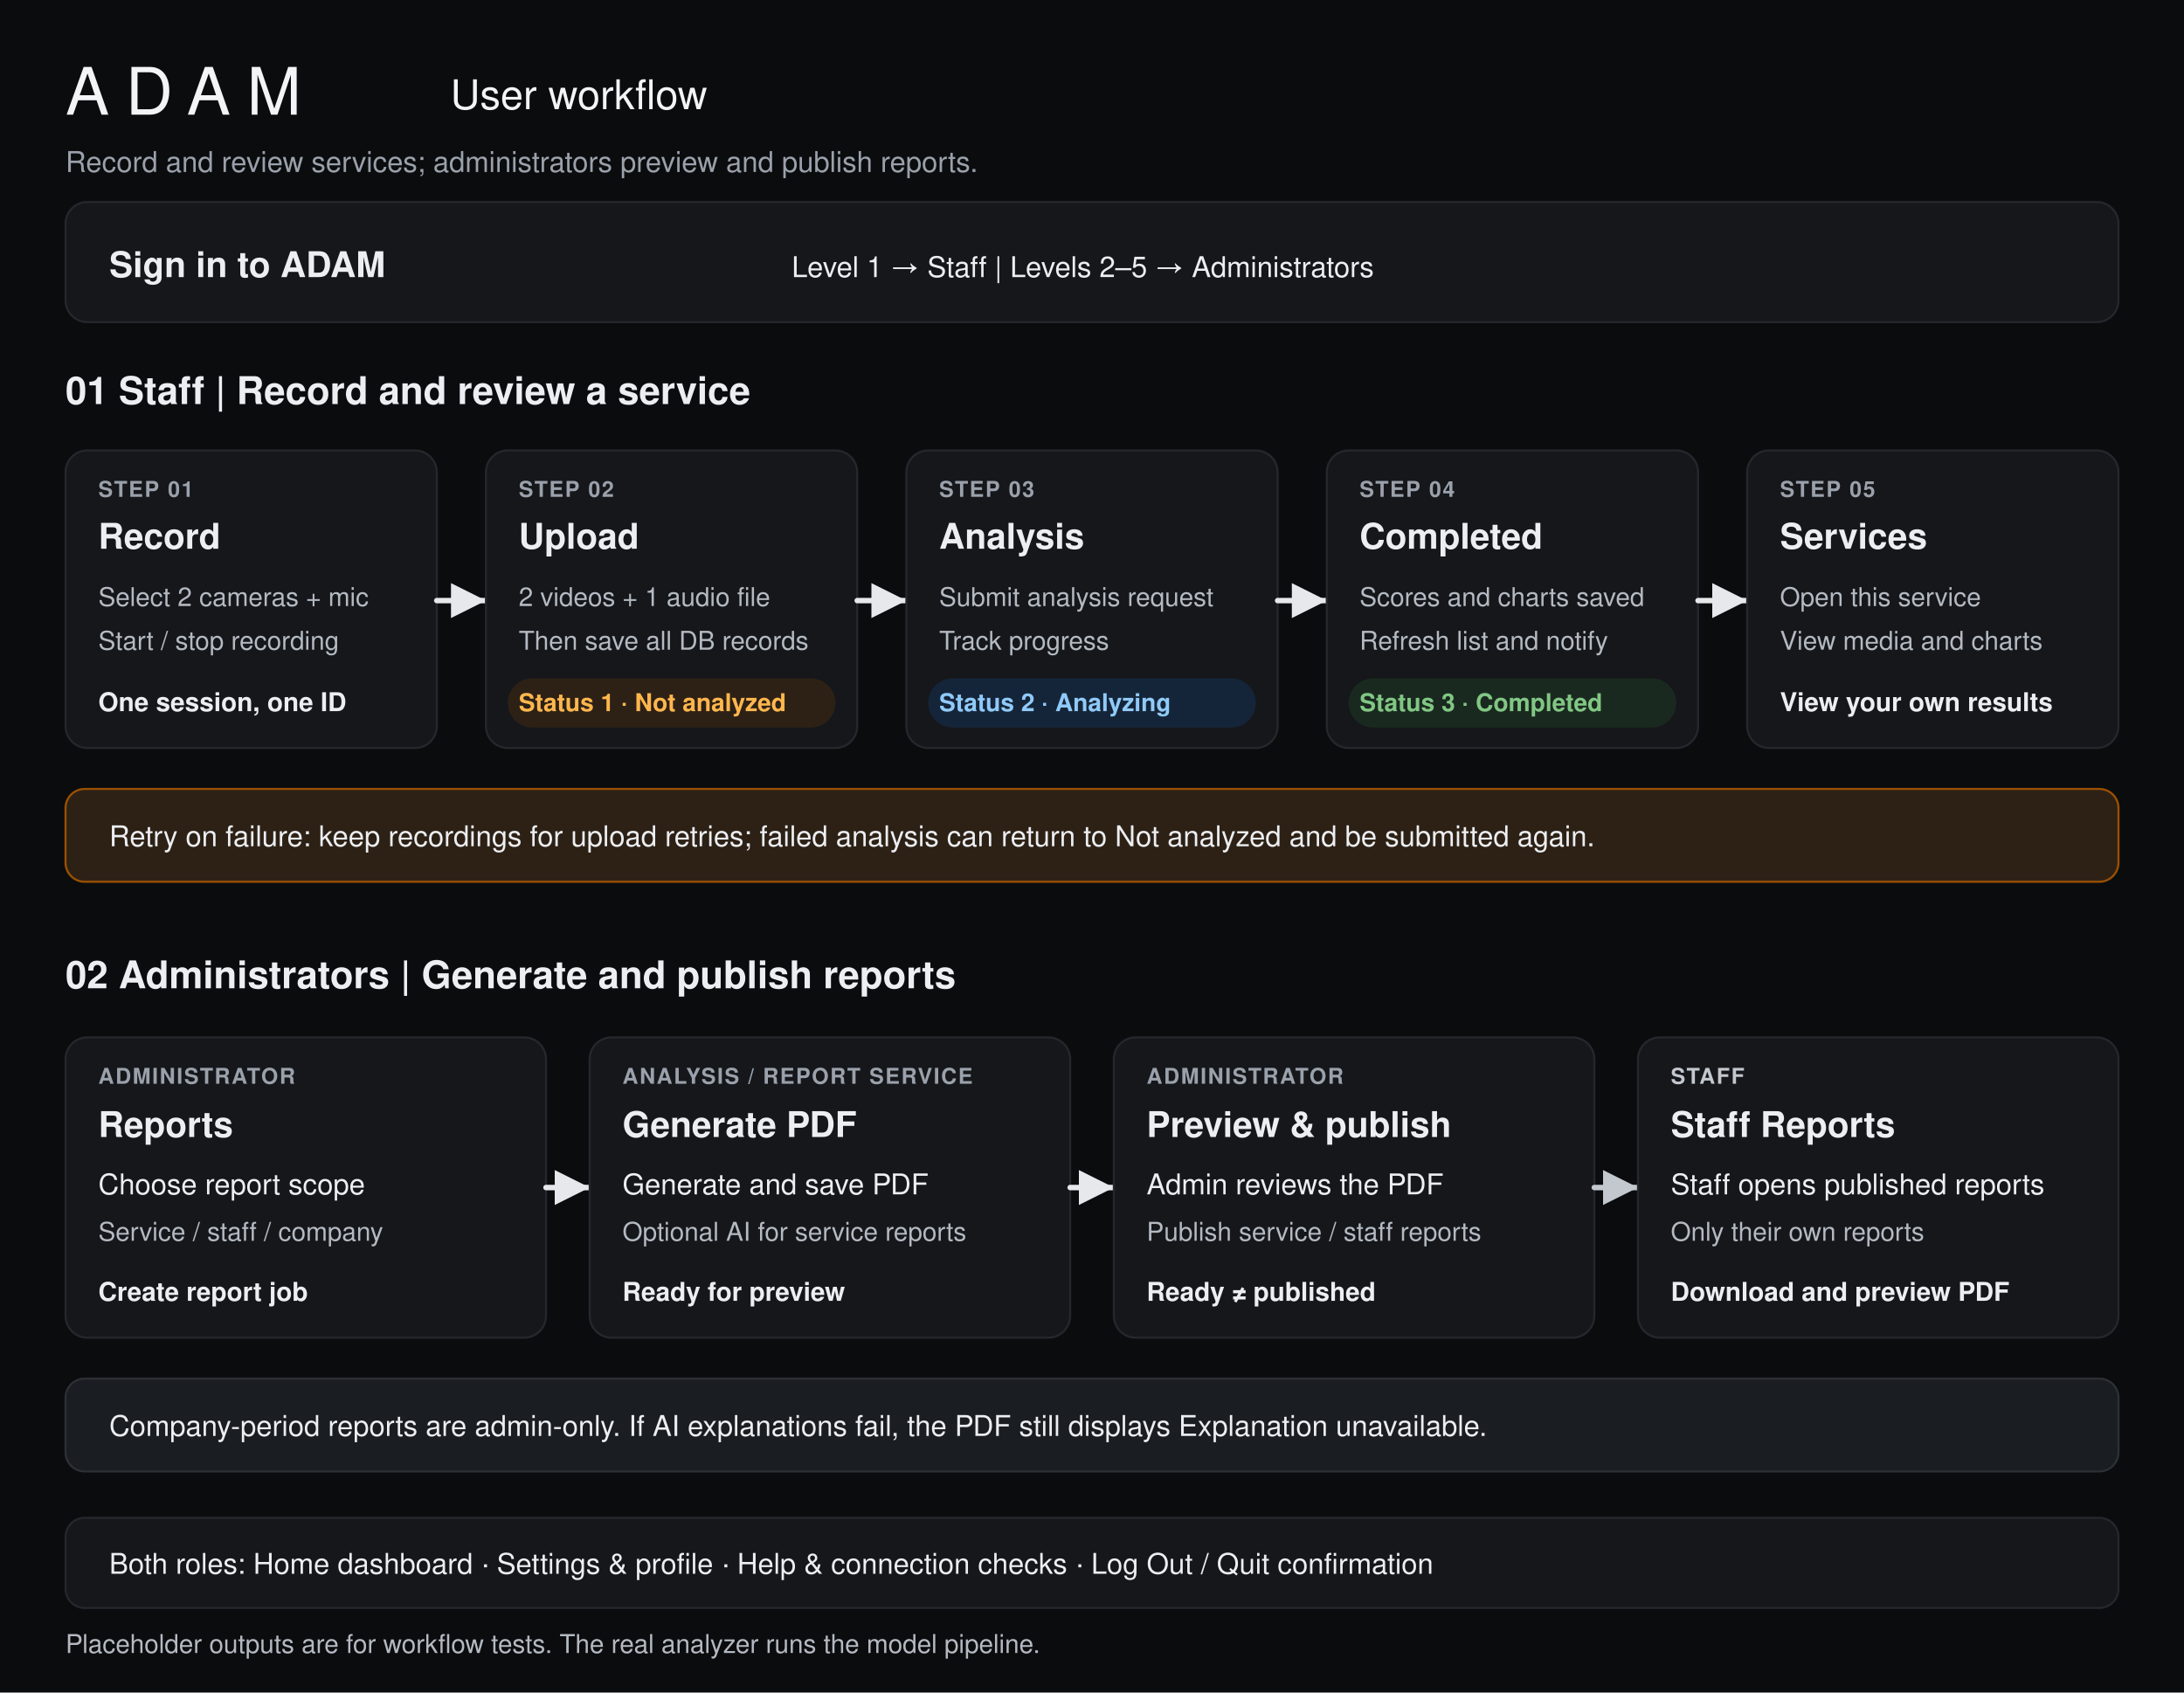
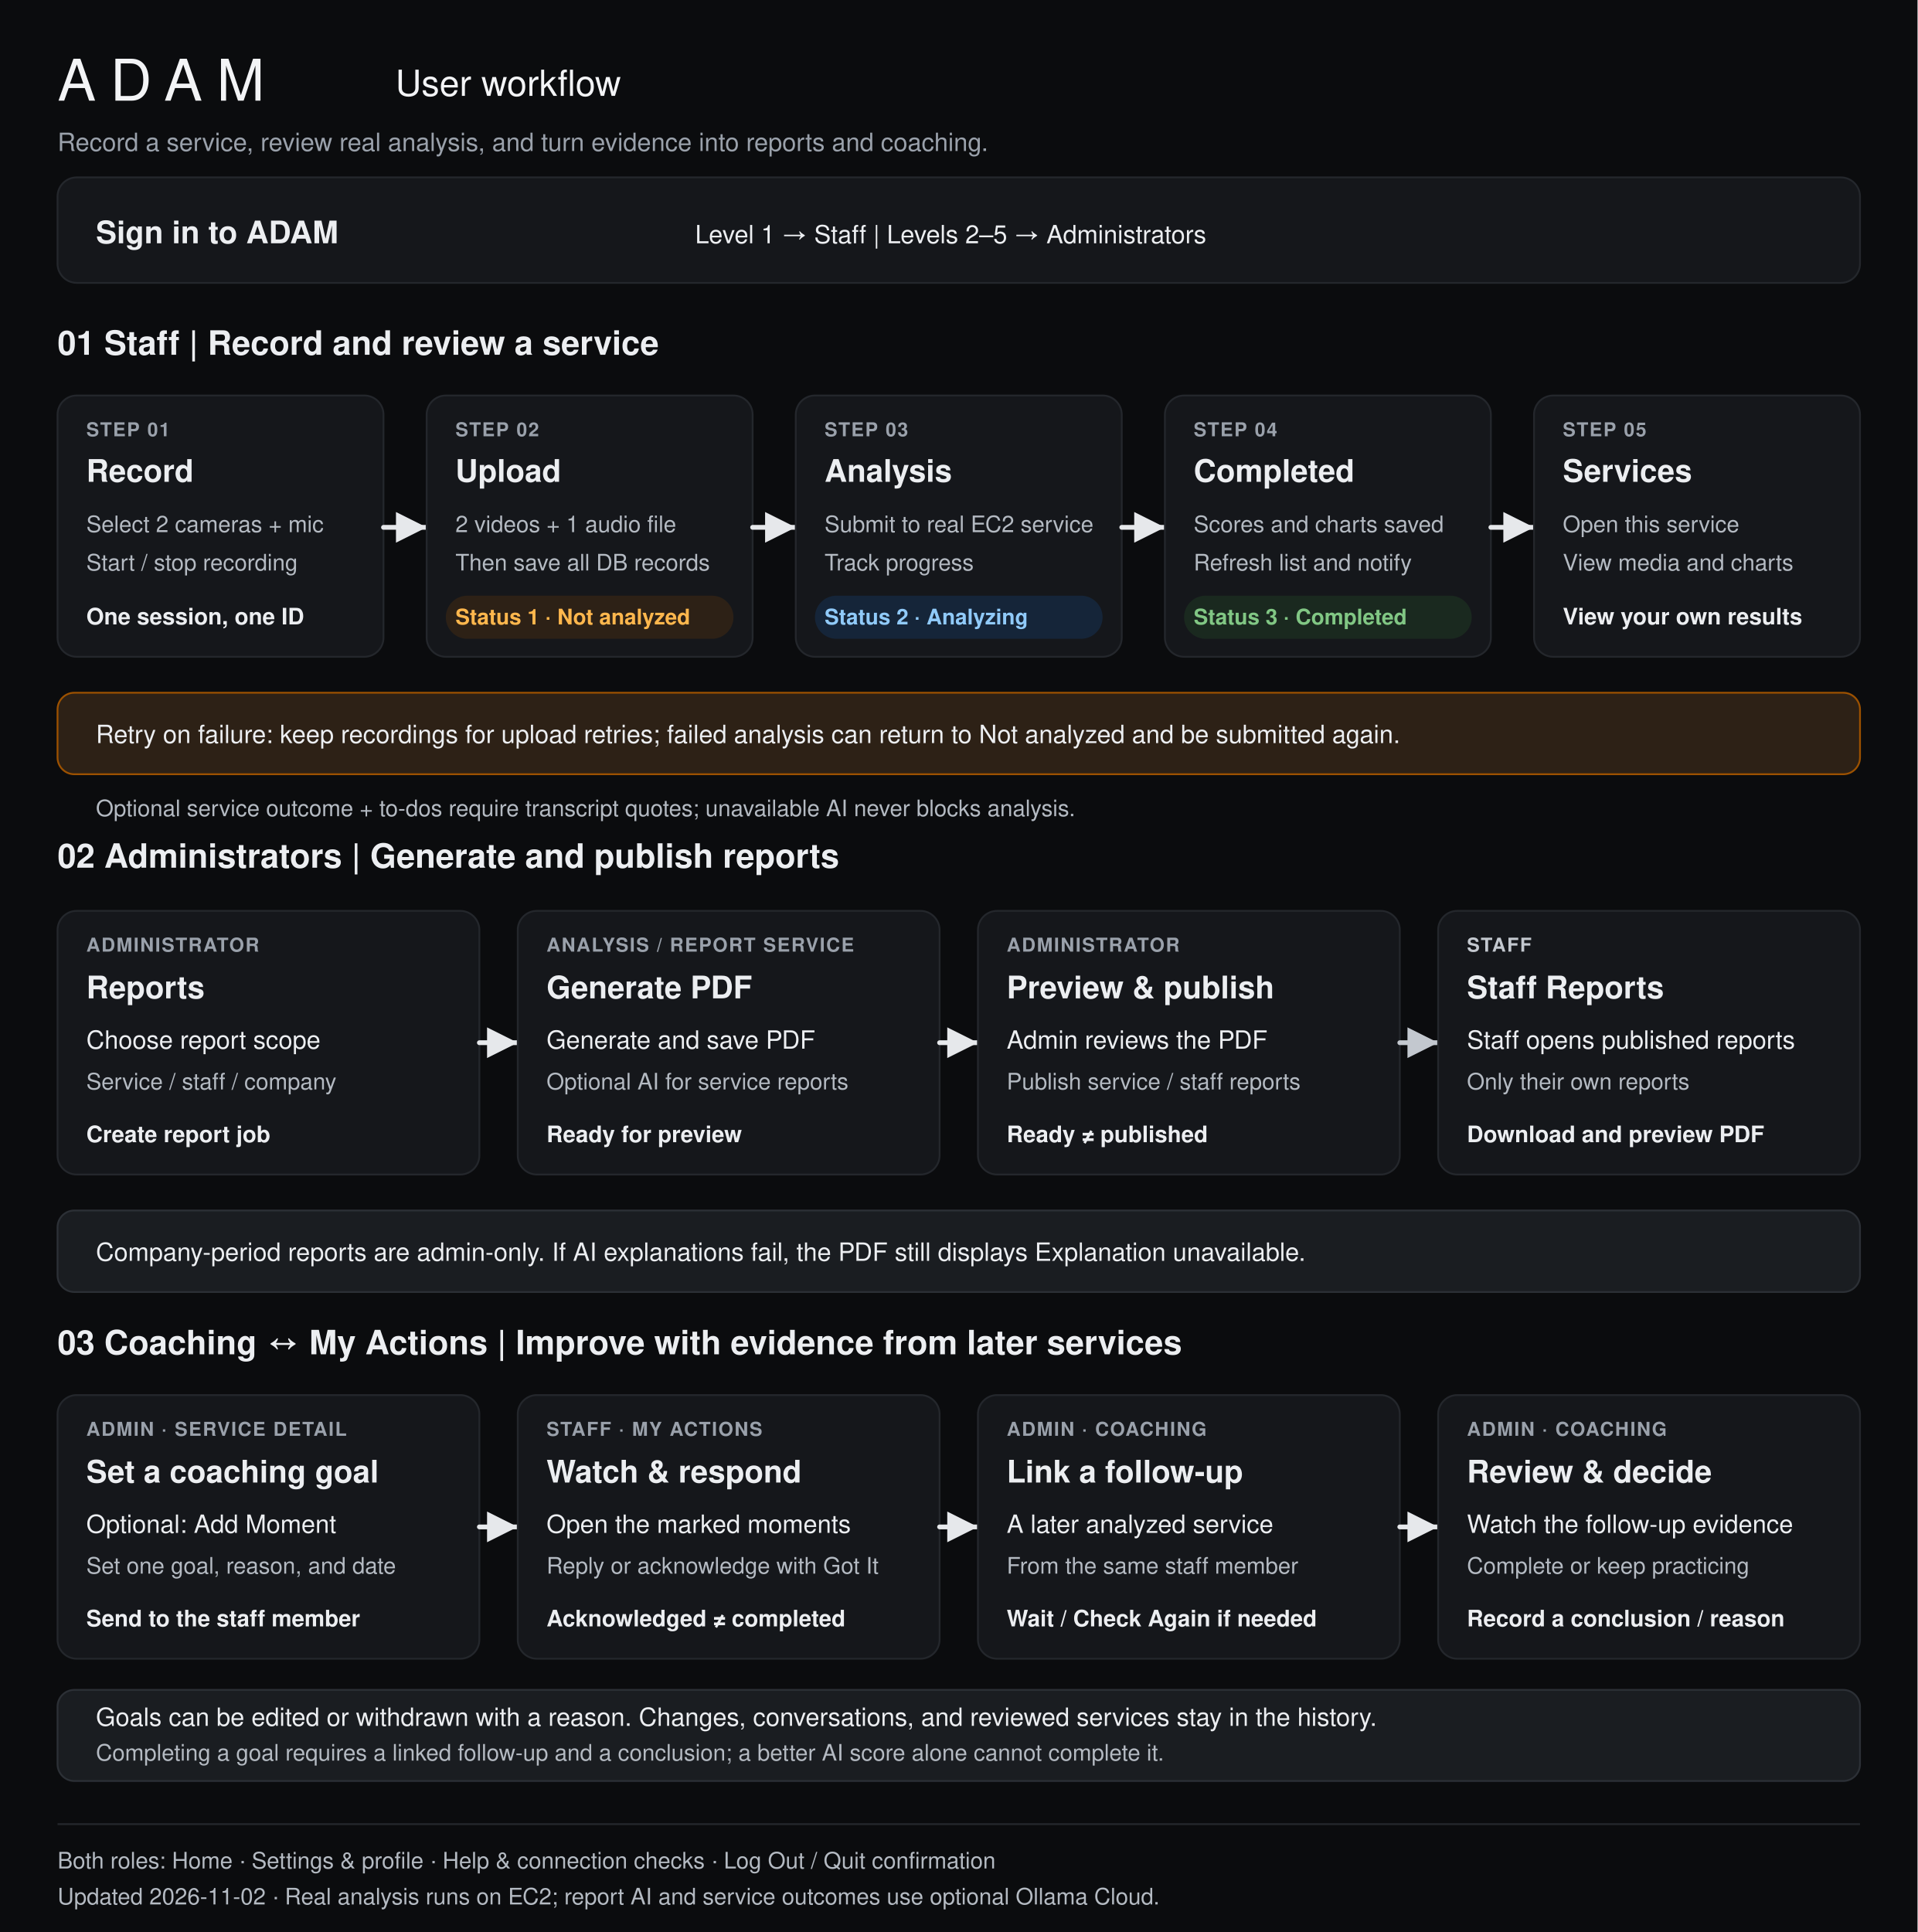
- <svg xmlns="http://www.w3.org/2000/svg" width="1600" height="1240" viewBox="0 0 1600 1240" role="img" aria-labelledby="title desc">
+ <svg xmlns="http://www.w3.org/2000/svg" width="1600" height="1612" viewBox="0 0 1600 1612" role="img" aria-labelledby="title desc">
  <defs>
    <marker id="arrow-blue" viewBox="0 0 10 10" refX="9" refY="5" markerWidth="8" markerHeight="8" orient="auto-start-reverse">
      <path d="M 1 1 L 9 5 L 1 9 Z" fill="#E6E8EB" />
    </marker>
    <marker id="arrow-teal" viewBox="0 0 10 10" refX="9" refY="5" markerWidth="8" markerHeight="8" orient="auto-start-reverse">
      <path d="M 1 1 L 9 5 L 1 9 Z" fill="#C3C8CF" />
    </marker>
    <marker id="arrow-purple" viewBox="0 0 10 10" refX="9" refY="5" markerWidth="8" markerHeight="8" orient="auto-start-reverse">
      <path d="M 1 1 L 9 5 L 1 9 Z" fill="#9AA1AB" />
    </marker>
    <marker id="arrow-gray" viewBox="0 0 10 10" refX="9" refY="5" markerWidth="8" markerHeight="8" orient="auto-start-reverse">
      <path d="M 1 1 L 9 5 L 1 9 Z" fill="#8E959F" />
    </marker>
    <style>
text{font-family:"Helvetica Neue",Helvetica,Arial,sans-serif;fill:#ECEEF1}.title{font-size:30px;font-weight:500;fill:#F3F4F6}.subtitle{font-size:21px;fill:#9AA1AB}.section{font-size:28px;font-weight:700}.heading{font-size:26px;font-weight:700}.body{font-size:21px}.small{font-size:19px;fill:#B4BAC2}.label{font-size:19px;font-weight:600}.kicker{font-size:16px;font-weight:600;letter-spacing:1px;fill:#9AA1AB}.white{fill:#15171B}.step{font-size:16px;font-weight:600;letter-spacing:1px;fill:#9AA1AB}.teal{fill:#C3C8CF}.purple{fill:#9AA1AB}
.wordmark{font-size:48px;font-weight:300;letter-spacing:12px;fill:#F3F4F6}.badge{font-size:17px;font-weight:600;fill:#0E1013}.white{fill:#ECEEF1}.status-warning{font-size:18px;font-weight:600;fill:#FFB74D}.status-info{font-size:18px;font-weight:600;fill:#90CAF9}.status-success{font-size:18px;font-weight:600;fill:#81C784}
</style>
  </defs>
-   <rect width="1600" height="1240" fill="#0B0C0E" />
+   <rect width="1600" height="1612" fill="#0B0C0E" />
  <text x="48" y="84" class="wordmark">ADAM</text>
  <text x="330" y="80" class="title">User workflow</text>
-   <text x="48" y="126" class="subtitle">Record and review services; administrators preview and publish reports.</text>
+   <text x="48" y="126" class="subtitle">Record a service, review real analysis, and turn evidence into reports and coaching.</text>
  <rect x="48" y="148" width="1504" height="88" rx="16" fill="#15171B" stroke="#24272C" stroke-width="1.5" />
  <text x="80" y="203" class="heading white">Sign in to ADAM</text>
  <text x="580" y="203" class="body white">Level 1 → Staff     |     Levels 2–5 → Administrators</text>
  <text x="48" y="296" class="section">01  Staff | Record and review a service</text>
  <rect x="48" y="330" width="272" height="218" rx="16" fill="#15171B" stroke="#24272C" stroke-width="1.5" />
  <text x="72" y="364" class="step">STEP 01</text>
  <text x="72" y="402" class="heading">Record</text>
  <text x="72" y="444" class="small">Select 2 cameras + mic</text>
  <text x="72" y="476" class="small">Start / stop recording</text>
  <text x="72" y="521" class="label">One session, one ID</text>
  <path d="M 320 440 H 356" fill="none" stroke="#E6E8EB" stroke-width="4" stroke-linecap="round" stroke-linejoin="round" marker-end="url(#arrow-blue)" />
  <rect x="356" y="330" width="272" height="218" rx="16" fill="#15171B" stroke="#24272C" stroke-width="1.5" />
  <text x="380" y="364" class="step">STEP 02</text>
  <text x="380" y="402" class="heading">Upload</text>
  <text x="380" y="444" class="small">2 videos + 1 audio file</text>
  <text x="380" y="476" class="small">Then save all DB records</text>
  <rect x="372" y="497" width="240" height="36" rx="18" fill="#2D2116" />
  <text x="380" y="521" class="status-warning">Status 1 · Not analyzed</text>
  <path d="M 628 440 H 664" fill="none" stroke="#E6E8EB" stroke-width="4" stroke-linecap="round" stroke-linejoin="round" marker-end="url(#arrow-blue)" />
  <rect x="664" y="330" width="272" height="218" rx="16" fill="#15171B" stroke="#24272C" stroke-width="1.5" />
  <text x="688" y="364" class="step">STEP 03</text>
  <text x="688" y="402" class="heading">Analysis</text>
-   <text x="688" y="444" class="small">Submit analysis request</text>
+   <text x="688" y="444" class="small">Submit to real EC2 service</text>
  <text x="688" y="476" class="small">Track progress</text>
  <rect x="680" y="497" width="240" height="36" rx="18" fill="#152539" />
  <text x="688" y="521" class="status-info">Status 2 · Analyzing</text>
  <path d="M 936 440 H 972" fill="none" stroke="#E6E8EB" stroke-width="4" stroke-linecap="round" stroke-linejoin="round" marker-end="url(#arrow-blue)" />
  <rect x="972" y="330" width="272" height="218" rx="16" fill="#15171B" stroke="#24272C" stroke-width="1.5" />
  <text x="996" y="364" class="step">STEP 04</text>
  <text x="996" y="402" class="heading">Completed</text>
  <text x="996" y="444" class="small">Scores and charts saved</text>
  <text x="996" y="476" class="small">Refresh list and notify</text>
  <rect x="988" y="497" width="240" height="36" rx="18" fill="#1A291F" />
  <text x="996" y="521" class="status-success">Status 3 · Completed</text>
  <path d="M 1244 440 H 1280" fill="none" stroke="#E6E8EB" stroke-width="4" stroke-linecap="round" stroke-linejoin="round" marker-end="url(#arrow-blue)" />
  <rect x="1280" y="330" width="272" height="218" rx="16" fill="#15171B" stroke="#24272C" stroke-width="1.5" />
  <text x="1304" y="364" class="step">STEP 05</text>
  <text x="1304" y="402" class="heading">Services</text>
  <text x="1304" y="444" class="small">Open this service</text>
  <text x="1304" y="476" class="small">View media and charts</text>
  <text x="1304" y="521" class="label">View your own results</text>
  <rect x="48" y="578" width="1504" height="68" rx="14" fill="#2D2116" stroke="#9C5100" stroke-width="1.5" />
  <text x="80" y="620" class="body">Retry on failure: keep recordings for upload retries; failed analysis can return to Not analyzed and be submitted again.</text>
+   <text x="80" y="681" class="small">Optional service outcome + to-dos require transcript quotes; unavailable AI never blocks analysis.</text>
  <text x="48" y="724" class="section">02  Administrators | Generate and publish reports</text>
  <rect x="48" y="760" width="352" height="220" rx="16" fill="#15171B" stroke="#24272C" stroke-width="1.5" />
  <text x="72" y="794" class="kicker">ADMINISTRATOR</text>
  <text x="72" y="833" class="heading">Reports</text>
  <text x="72" y="875" class="body">Choose report scope</text>
  <text x="72" y="909" class="small">Service / staff / company</text>
  <text x="72" y="953" class="label">Create report job</text>
  <path d="M 400 870 H 432" fill="none" stroke="#E6E8EB" stroke-width="4" stroke-linecap="round" stroke-linejoin="round" marker-end="url(#arrow-blue)" />
  <rect x="432" y="760" width="352" height="220" rx="16" fill="#15171B" stroke="#24272C" stroke-width="1.5" />
  <text x="456" y="794" class="kicker">ANALYSIS / REPORT SERVICE</text>
  <text x="456" y="833" class="heading">Generate PDF</text>
  <text x="456" y="875" class="body">Generate and save PDF</text>
  <text x="456" y="909" class="small">Optional AI for service reports</text>
  <text x="456" y="953" class="label">Ready for preview</text>
  <path d="M 784 870 H 816" fill="none" stroke="#E6E8EB" stroke-width="4" stroke-linecap="round" stroke-linejoin="round" marker-end="url(#arrow-blue)" />
  <rect x="816" y="760" width="352" height="220" rx="16" fill="#15171B" stroke="#24272C" stroke-width="1.5" />
  <text x="840" y="794" class="kicker">ADMINISTRATOR</text>
  <text x="840" y="833" class="heading">Preview &amp; publish</text>
  <text x="840" y="875" class="body">Admin reviews the PDF</text>
  <text x="840" y="909" class="small">Publish service / staff reports</text>
  <text x="840" y="953" class="label">Ready ≠ published</text>
  <path d="M 1168 870 H 1200" fill="none" stroke="#C3C8CF" stroke-width="4" stroke-linecap="round" stroke-linejoin="round" marker-end="url(#arrow-teal)" />
  <rect x="1200" y="760" width="352" height="220" rx="16" fill="#15171B" stroke="#24272C" stroke-width="1.5" />
  <text x="1224" y="794" class="kicker teal">STAFF</text>
  <text x="1224" y="833" class="heading">Staff Reports</text>
  <text x="1224" y="875" class="body">Staff opens published reports</text>
  <text x="1224" y="909" class="small">Only their own reports</text>
  <text x="1224" y="953" class="label">Download and preview PDF</text>
  <rect x="48" y="1010" width="1504" height="68" rx="14" fill="#1A1D21" stroke="#2C3036" stroke-width="1.5" />
  <text x="80" y="1052" class="body">Company-period reports are admin-only. If AI explanations fail, the PDF still displays Explanation unavailable.</text>
-   <rect x="48" y="1112" width="1504" height="66" rx="14" fill="#15171B" stroke="#24272C" stroke-width="1.5" />
-   <text x="80" y="1153" class="body">Both roles: Home dashboard · Settings &amp; profile · Help &amp; connection checks · Log Out / Quit confirmation</text>
-   <text x="48" y="1211" class="small">Placeholder outputs are for workflow tests. The real analyzer runs the model pipeline.</text>
+   <text x="48" y="1130" class="section">03  Coaching ↔ My Actions | Improve with evidence from later services</text>
+   <rect x="48" y="1164" width="352" height="220" rx="16" fill="#15171B" stroke="#24272C" stroke-width="1.5" />
+   <text x="72" y="1198" class="kicker">ADMIN · SERVICE DETAIL</text>
+   <text x="72" y="1237" class="heading">Set a coaching goal</text>
+   <text x="72" y="1279" class="body">Optional: Add Moment</text>
+   <text x="72" y="1313" class="small">Set one goal, reason, and date</text>
+   <text x="72" y="1357" class="label">Send to the staff member</text>
+   <path d="M 400 1274 H 432" fill="none" stroke="#E6E8EB" stroke-width="4" stroke-linecap="round" marker-end="url(#arrow-blue)" />
+   <rect x="432" y="1164" width="352" height="220" rx="16" fill="#15171B" stroke="#24272C" stroke-width="1.5" />
+   <text x="456" y="1198" class="kicker">STAFF · MY ACTIONS</text>
+   <text x="456" y="1237" class="heading">Watch &amp; respond</text>
+   <text x="456" y="1279" class="body">Open the marked moments</text>
+   <text x="456" y="1313" class="small">Reply or acknowledge with Got It</text>
+   <text x="456" y="1357" class="label">Acknowledged ≠ completed</text>
+   <path d="M 784 1274 H 816" fill="none" stroke="#E6E8EB" stroke-width="4" stroke-linecap="round" marker-end="url(#arrow-blue)" />
+   <rect x="816" y="1164" width="352" height="220" rx="16" fill="#15171B" stroke="#24272C" stroke-width="1.5" />
+   <text x="840" y="1198" class="kicker">ADMIN · COACHING</text>
+   <text x="840" y="1237" class="heading">Link a follow-up</text>
+   <text x="840" y="1279" class="body">A later analyzed service</text>
+   <text x="840" y="1313" class="small">From the same staff member</text>
+   <text x="840" y="1357" class="label">Wait / Check Again if needed</text>
+   <path d="M 1168 1274 H 1200" fill="none" stroke="#E6E8EB" stroke-width="4" stroke-linecap="round" marker-end="url(#arrow-blue)" />
+   <rect x="1200" y="1164" width="352" height="220" rx="16" fill="#15171B" stroke="#24272C" stroke-width="1.5" />
+   <text x="1224" y="1198" class="kicker">ADMIN · COACHING</text>
+   <text x="1224" y="1237" class="heading">Review &amp; decide</text>
+   <text x="1224" y="1279" class="body">Watch the follow-up evidence</text>
+   <text x="1224" y="1313" class="small">Complete or keep practicing</text>
+   <text x="1224" y="1357" class="label">Record a conclusion / reason</text>
+   <rect x="48" y="1410" width="1504" height="76" rx="14" fill="#1A1D21" stroke="#2C3036" stroke-width="1.5" />
+   <text x="80" y="1440" class="body">Goals can be edited or withdrawn with a reason. Changes, conversations, and reviewed services stay in the history.</text>
+   <text x="80" y="1469" class="small">Completing a goal requires a linked follow-up and a conclusion; a better AI score alone cannot complete it.</text>
+   <path d="M 48 1522 H 1552" stroke="#24272C" stroke-width="1.5" />
+   <text x="48" y="1559" class="small">Both roles: Home · Settings &amp; profile · Help &amp; connection checks · Log Out / Quit confirmation</text>
+   <text x="48" y="1589" class="small">Updated 2026-11-02 · Real analysis runs on EC2; report AI and service outcomes use optional Ollama Cloud.</text>
</svg>
